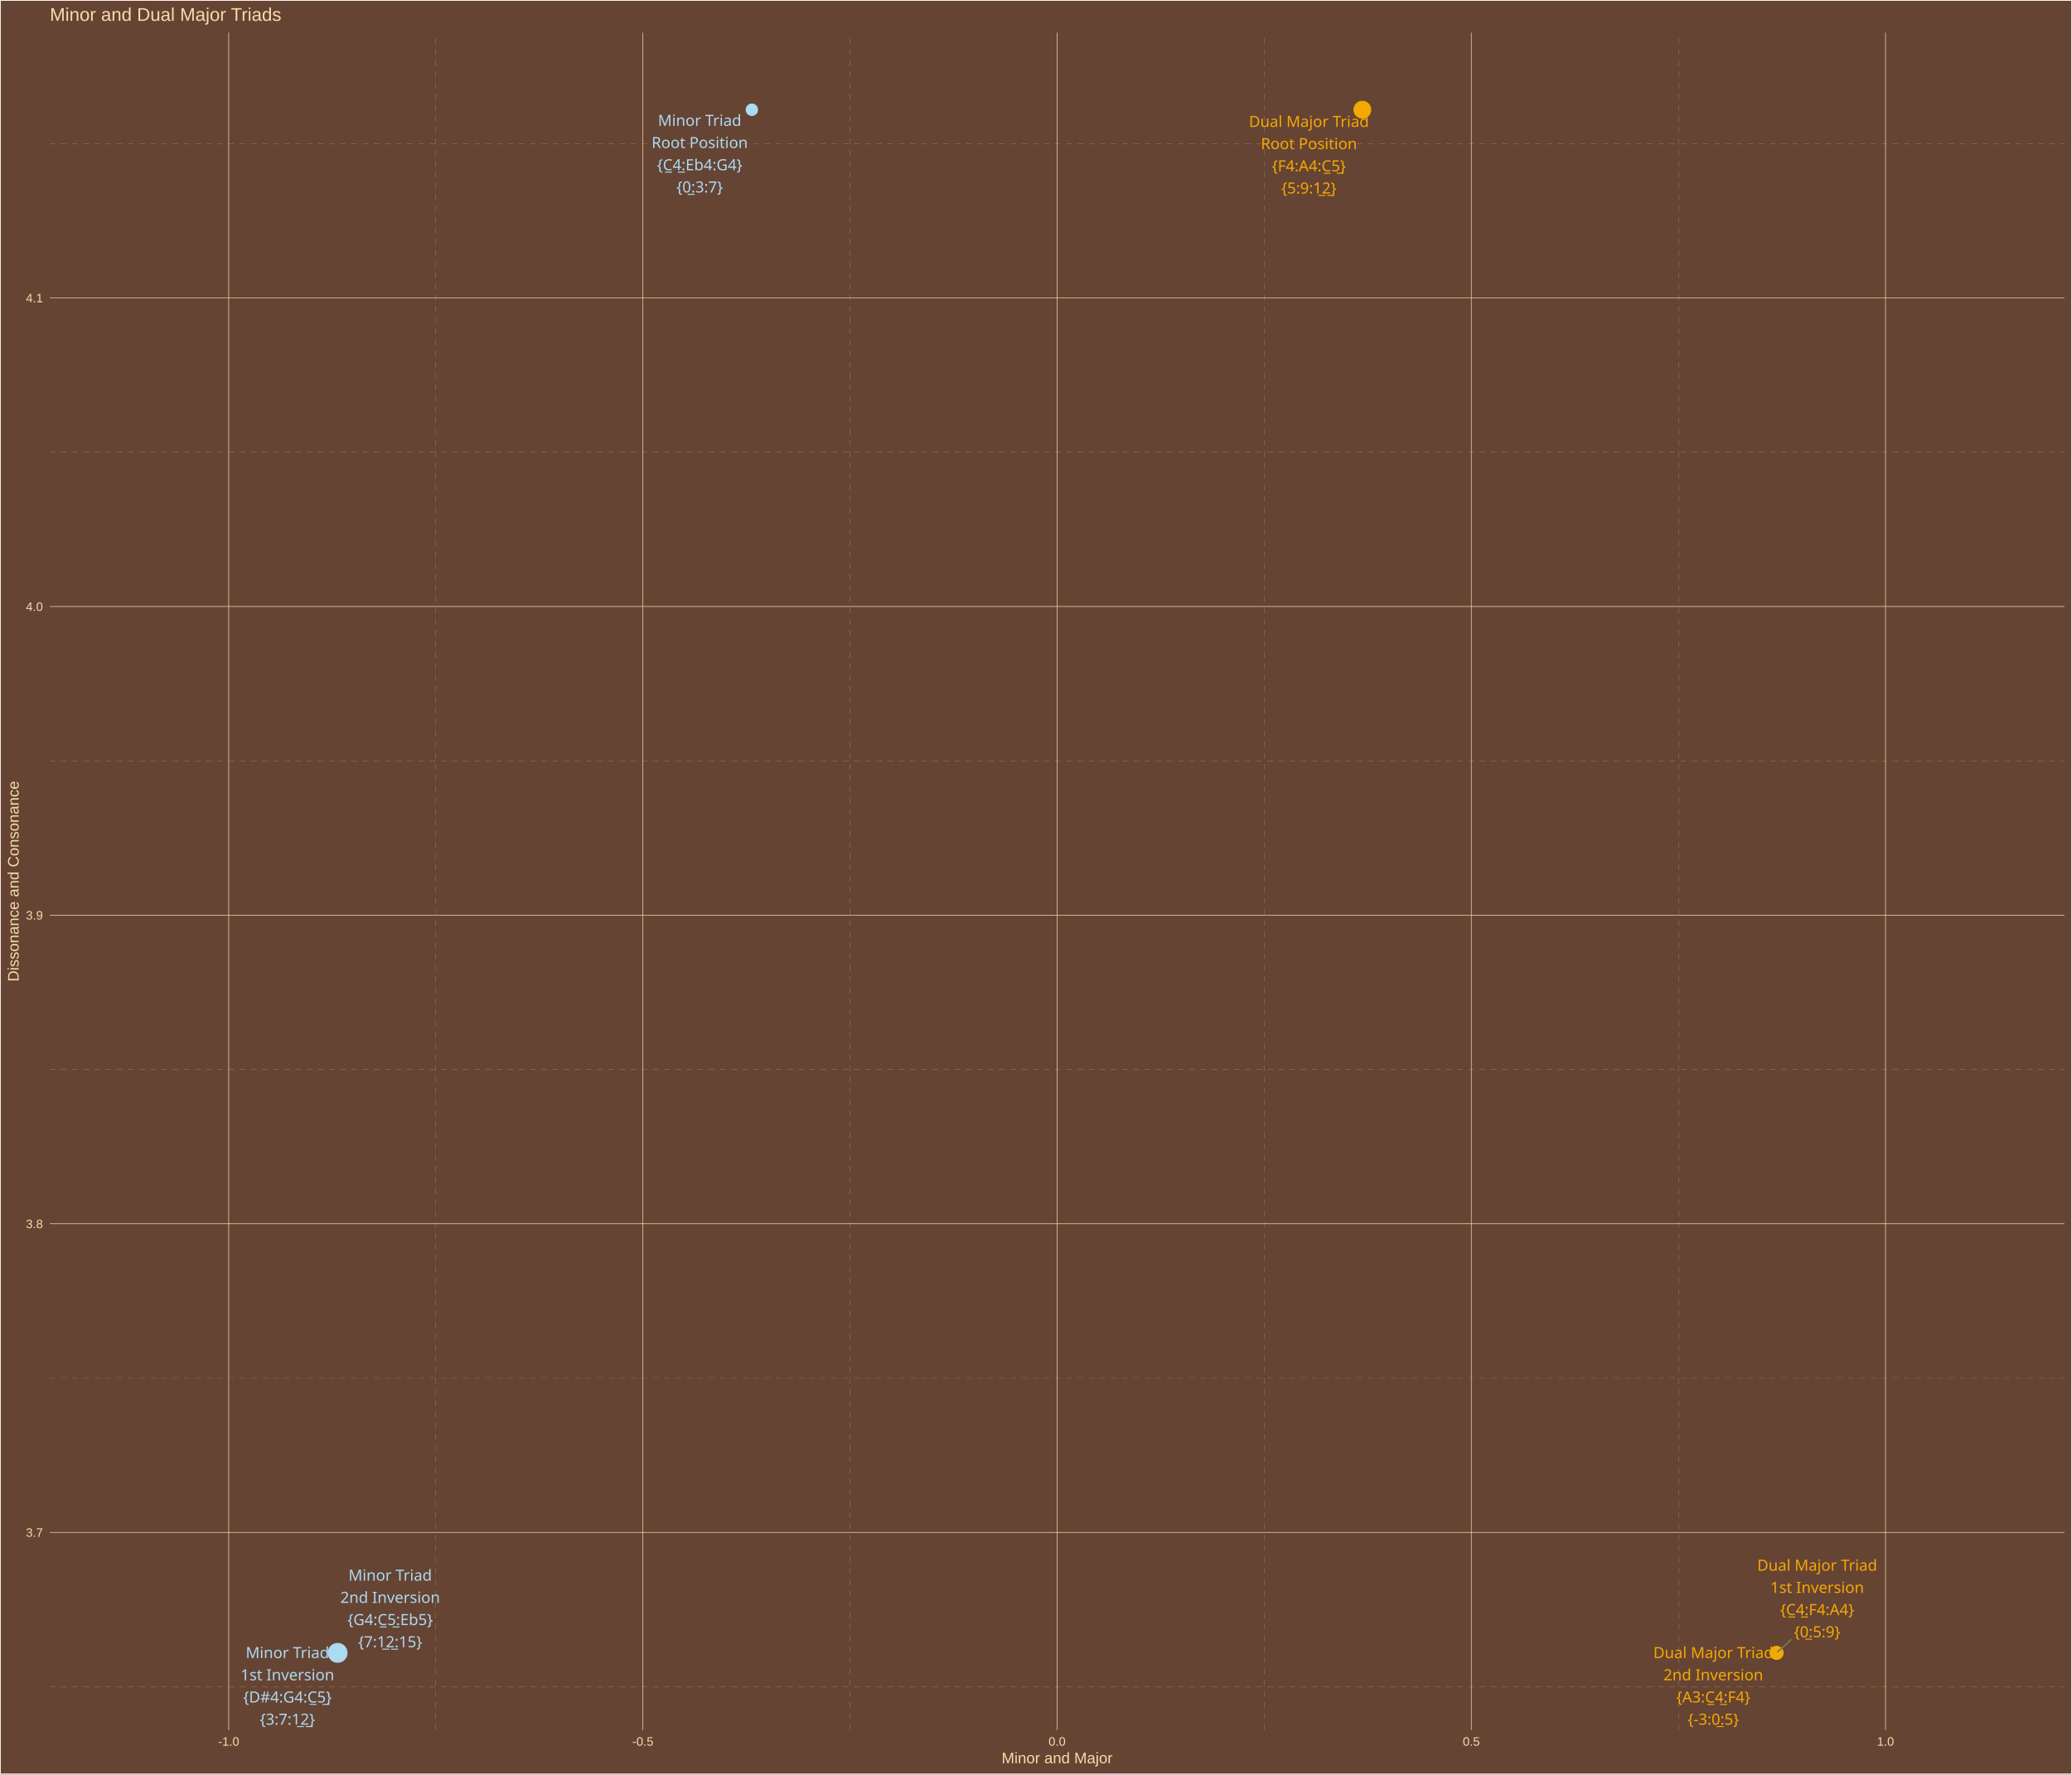
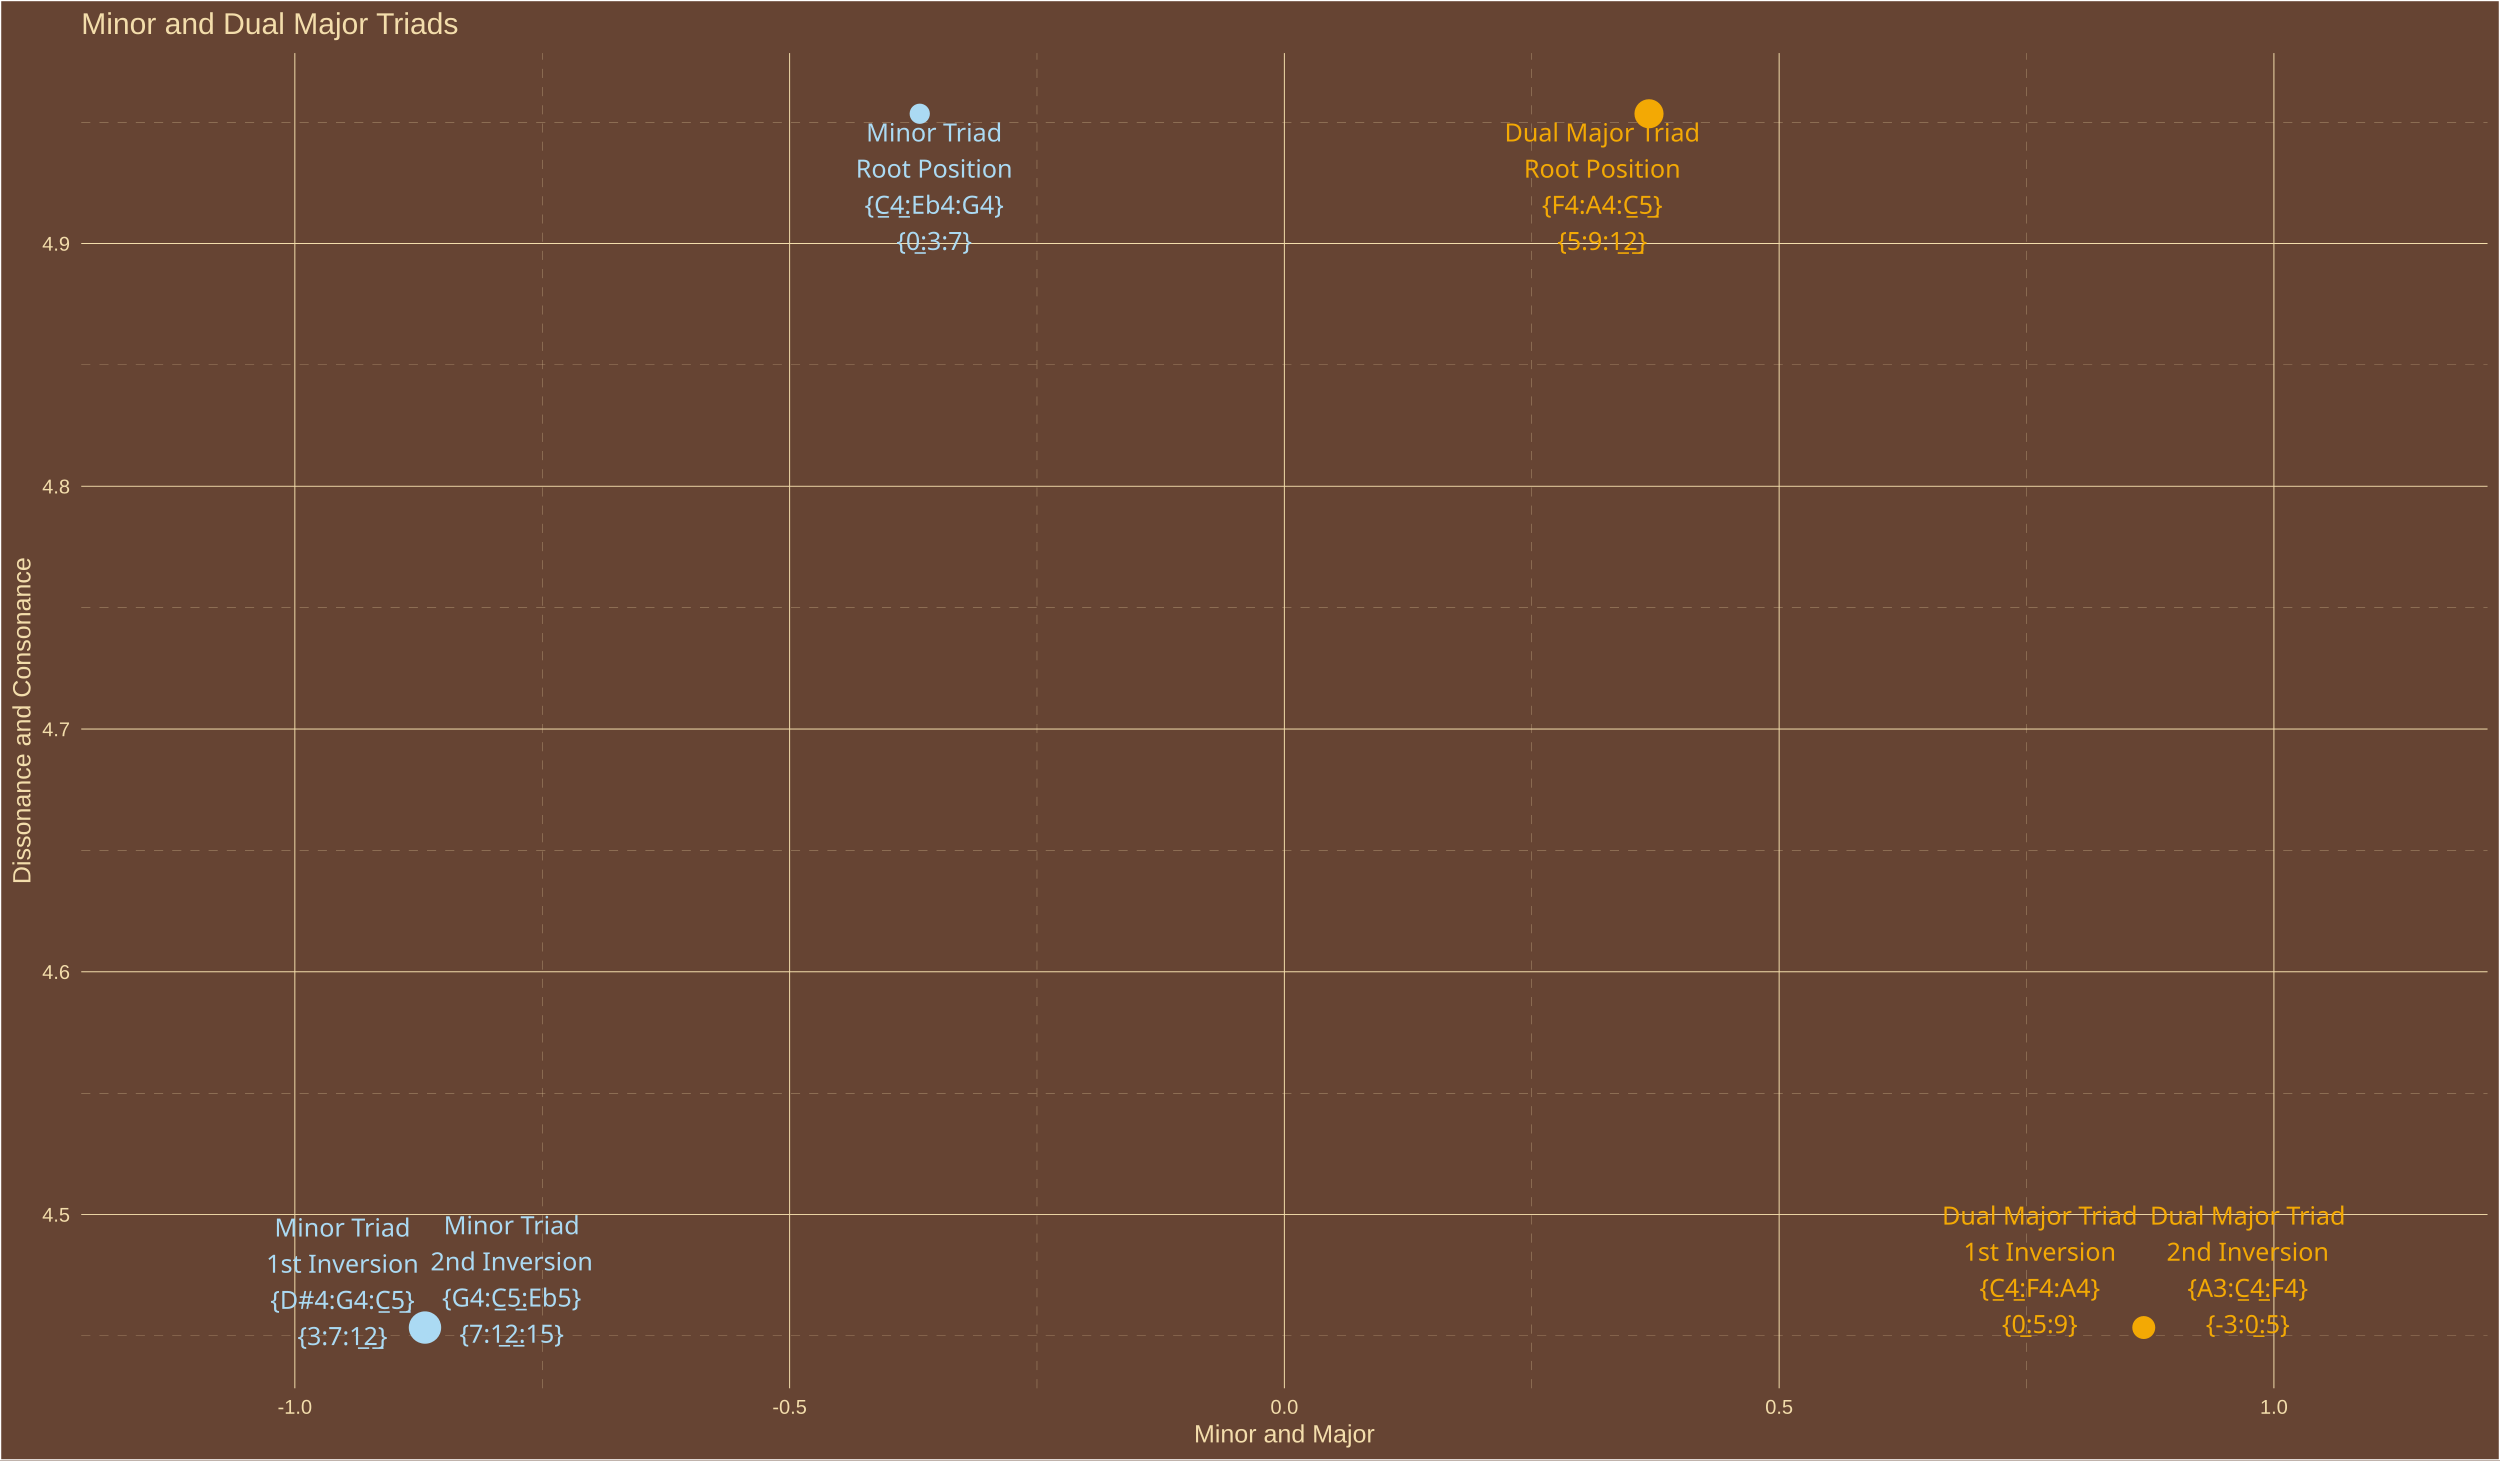
- <svg xmlns="http://www.w3.org/2000/svg" class="svglite" width="1484.00pt" height="1271.00pt" viewBox="0 0 1484.00 1271.00">
+ <svg xmlns="http://www.w3.org/2000/svg" class="svglite" width="1099.00pt" height="642.00pt" viewBox="0 0 1099.00 642.00">
  <defs>
    <style type="text/css">
    .svglite line, .svglite polyline, .svglite polygon, .svglite path, .svglite rect, .svglite circle {
      fill: none;
      stroke: #000000;
      stroke-linecap: round;
      stroke-linejoin: round;
      stroke-miterlimit: 10.00;
    }
    .svglite text {
      white-space: pre;
    }
  </style>
  </defs>
  <rect width="100%" height="100%" style="stroke: none; fill: #664433;" />
  <defs>
-     <clipPath id="cpMC4wMHwxNDg0LjAwfDAuMDB8MTI3MS4wMA==">
-       <rect x="0.00" y="0.00" width="1484.00" height="1271.00" />
+     <clipPath id="cpMC4wMHwxMDk5LjAwfDAuMDB8NjQyLjAw">
+       <rect x="0.00" y="0.00" width="1099.00" height="642.00" />
    </clipPath>
  </defs>
-   <g clip-path="url(#cpMC4wMHwxNDg0LjAwfDAuMDB8MTI3MS4wMA==)">
-     <rect x="0.00" y="0.00" width="1484.00" height="1271.00" style="stroke-width: 1.07; stroke: #FFFFFF; fill: #664433;" />
+   <g clip-path="url(#cpMC4wMHwxMDk5LjAwfDAuMDB8NjQyLjAw)">
+     <rect x="0.00" y="0.00" width="1099.00" height="642.00" style="stroke-width: 1.07; stroke: #FFFFFF; fill: #664433;" />
  </g>
  <defs>
-     <clipPath id="cpMzUuNzF8MTQ3OC41MnwyMy4zNHwxMjM5LjI3">
-       <rect x="35.71" y="23.34" width="1442.81" height="1215.93" />
+     <clipPath id="cpMzUuNzF8MTA5My41MnwyMy4zNHw2MTAuMjc=">
+       <rect x="35.71" y="23.34" width="1057.81" height="586.93" />
    </clipPath>
  </defs>
-   <g clip-path="url(#cpMzUuNzF8MTQ3OC41MnwyMy4zNHwxMjM5LjI3)">
-     <rect x="35.71" y="23.34" width="1442.81" height="1215.93" style="stroke-width: 1.07; stroke: none; fill: #664433;" />
-     <polyline points="35.71,1208.24 1478.52,1208.24 " style="stroke-width: 0.11; stroke: #F3DDAB; stroke-dasharray: 4.00,4.00; stroke-linecap: butt;" />
-     <polyline points="35.71,987.16 1478.52,987.16 " style="stroke-width: 0.11; stroke: #F3DDAB; stroke-dasharray: 4.00,4.00; stroke-linecap: butt;" />
-     <polyline points="35.71,766.08 1478.52,766.08 " style="stroke-width: 0.11; stroke: #F3DDAB; stroke-dasharray: 4.00,4.00; stroke-linecap: butt;" />
-     <polyline points="35.71,545.00 1478.52,545.00 " style="stroke-width: 0.11; stroke: #F3DDAB; stroke-dasharray: 4.00,4.00; stroke-linecap: butt;" />
-     <polyline points="35.71,323.92 1478.52,323.92 " style="stroke-width: 0.11; stroke: #F3DDAB; stroke-dasharray: 4.00,4.00; stroke-linecap: butt;" />
-     <polyline points="35.71,102.84 1478.52,102.84 " style="stroke-width: 0.11; stroke: #F3DDAB; stroke-dasharray: 4.00,4.00; stroke-linecap: butt;" />
-     <polyline points="312.12,1239.27 312.12,23.34 " style="stroke-width: 0.11; stroke: #F3DDAB; stroke-dasharray: 4.00,4.00; stroke-linecap: butt;" />
-     <polyline points="608.78,1239.27 608.78,23.34 " style="stroke-width: 0.11; stroke: #F3DDAB; stroke-dasharray: 4.00,4.00; stroke-linecap: butt;" />
-     <polyline points="905.44,1239.27 905.44,23.34 " style="stroke-width: 0.11; stroke: #F3DDAB; stroke-dasharray: 4.00,4.00; stroke-linecap: butt;" />
-     <polyline points="1202.11,1239.27 1202.11,23.34 " style="stroke-width: 0.11; stroke: #F3DDAB; stroke-dasharray: 4.00,4.00; stroke-linecap: butt;" />
-     <polyline points="35.71,1097.70 1478.52,1097.70 " style="stroke-width: 0.43; stroke: #F3DDAB; stroke-linecap: butt;" />
-     <polyline points="35.71,876.62 1478.52,876.62 " style="stroke-width: 0.43; stroke: #F3DDAB; stroke-linecap: butt;" />
-     <polyline points="35.71,655.54 1478.52,655.54 " style="stroke-width: 0.43; stroke: #F3DDAB; stroke-linecap: butt;" />
-     <polyline points="35.71,434.46 1478.52,434.46 " style="stroke-width: 0.43; stroke: #F3DDAB; stroke-linecap: butt;" />
-     <polyline points="35.71,213.38 1478.52,213.38 " style="stroke-width: 0.43; stroke: #F3DDAB; stroke-linecap: butt;" />
-     <polyline points="163.79,1239.27 163.79,23.34 " style="stroke-width: 0.43; stroke: #F3DDAB; stroke-linecap: butt;" />
-     <polyline points="460.45,1239.27 460.45,23.34 " style="stroke-width: 0.43; stroke: #F3DDAB; stroke-linecap: butt;" />
-     <polyline points="757.11,1239.27 757.11,23.34 " style="stroke-width: 0.43; stroke: #F3DDAB; stroke-linecap: butt;" />
-     <polyline points="1053.78,1239.27 1053.78,23.34 " style="stroke-width: 0.43; stroke: #F3DDAB; stroke-linecap: butt;" />
-     <polyline points="1350.44,1239.27 1350.44,23.34 " style="stroke-width: 0.43; stroke: #F3DDAB; stroke-linecap: butt;" />
-     <circle cx="538.49" cy="78.61" r="1.95" style="stroke-width: 0.71; stroke: #ABDAF3; fill: #ABDAF3;" />
-     <circle cx="241.82" cy="1184.00" r="1.95" style="stroke-width: 0.71; stroke: #ABDAF3; fill: #ABDAF3;" />
-     <circle cx="241.82" cy="1184.00" r="1.95" style="stroke-width: 0.71; stroke: #ABDAF3; fill: #ABDAF3;" />
-     <circle cx="975.74" cy="78.61" r="1.95" style="stroke-width: 0.71; stroke: #F3A904; fill: #F3A904;" />
-     <circle cx="1272.40" cy="1184.00" r="1.95" style="stroke-width: 0.71; stroke: #F3A904; fill: #F3A904;" />
-     <circle cx="1272.40" cy="1184.00" r="1.95" style="stroke-width: 0.71; stroke: #F3A904; fill: #F3A904;" />
-     <circle cx="538.49" cy="78.61" r="4.09" style="stroke-width: 0.71; stroke: #ABDAF3; fill: #ABDAF3;" />
-     <circle cx="241.82" cy="1184.00" r="5.64" style="stroke-width: 0.71; stroke: #ABDAF3; fill: #ABDAF3;" />
-     <circle cx="241.82" cy="1184.00" r="6.76" style="stroke-width: 0.71; stroke: #ABDAF3; fill: #ABDAF3;" />
-     <circle cx="975.74" cy="78.61" r="6.04" style="stroke-width: 0.71; stroke: #F3A904; fill: #F3A904;" />
-     <circle cx="1272.40" cy="1184.00" r="4.69" style="stroke-width: 0.71; stroke: #F3A904; fill: #F3A904;" />
-     <circle cx="1272.40" cy="1184.00" r="1.42" style="stroke-width: 0.71; stroke: #F3A904; fill: #F3A904;" />
-     <line x1="1282.77" y1="1174.65" x2="1273.26" y2="1183.22" style="stroke-width: 1.07; stroke: #7F745A;" />
-     <text x="501.13" y="90.16" text-anchor="middle" style="font-size: 11.04px;fill: #ABDAF3; font-family: &quot;Arial Unicode MS&quot;;" textLength="55.77px" lengthAdjust="spacingAndGlyphs">Minor Triad</text>
-     <text x="501.13" y="106.06" text-anchor="middle" style="font-size: 11.04px;fill: #ABDAF3; font-family: &quot;Arial Unicode MS&quot;;" textLength="65.61px" lengthAdjust="spacingAndGlyphs">Root Position</text>
-     <text x="501.13" y="121.96" text-anchor="middle" style="font-size: 11.04px;fill: #ABDAF3; font-family: &quot;Arial Unicode MS&quot;;" textLength="61.95px" lengthAdjust="spacingAndGlyphs">{C̲4̲:Eb4:G4}</text>
-     <text x="501.13" y="137.86" text-anchor="middle" style="font-size: 11.04px;fill: #ABDAF3; font-family: &quot;Arial Unicode MS&quot;;" textLength="31.91px" lengthAdjust="spacingAndGlyphs">{0̲:3:7}</text>
-     <text x="205.87" y="1187.77" text-anchor="middle" style="font-size: 11.04px;fill: #ABDAF3; font-family: &quot;Arial Unicode MS&quot;;" textLength="55.77px" lengthAdjust="spacingAndGlyphs">Minor Triad</text>
-     <text x="205.87" y="1203.67" text-anchor="middle" style="font-size: 11.04px;fill: #ABDAF3; font-family: &quot;Arial Unicode MS&quot;;" textLength="62.54px" lengthAdjust="spacingAndGlyphs">1st Inversion</text>
-     <text x="205.87" y="1219.57" text-anchor="middle" style="font-size: 11.04px;fill: #ABDAF3; font-family: &quot;Arial Unicode MS&quot;;" textLength="62.55px" lengthAdjust="spacingAndGlyphs">{D#4:G4:C̲5̲}</text>
-     <text x="205.87" y="1235.46" text-anchor="middle" style="font-size: 11.04px;fill: #ABDAF3; font-family: &quot;Arial Unicode MS&quot;;" textLength="38.04px" lengthAdjust="spacingAndGlyphs">{3:7:1̲2̲}</text>
-     <text x="279.45" y="1132.31" text-anchor="middle" style="font-size: 11.04px;fill: #ABDAF3; font-family: &quot;Arial Unicode MS&quot;;" textLength="55.77px" lengthAdjust="spacingAndGlyphs">Minor Triad</text>
-     <text x="279.45" y="1148.21" text-anchor="middle" style="font-size: 11.04px;fill: #ABDAF3; font-family: &quot;Arial Unicode MS&quot;;" textLength="66.23px" lengthAdjust="spacingAndGlyphs">2nd Inversion</text>
-     <text x="279.45" y="1164.10" text-anchor="middle" style="font-size: 11.04px;fill: #ABDAF3; font-family: &quot;Arial Unicode MS&quot;;" textLength="61.95px" lengthAdjust="spacingAndGlyphs">{G4:C̲5̲:Eb5}</text>
-     <text x="279.45" y="1180.00" text-anchor="middle" style="font-size: 11.04px;fill: #ABDAF3; font-family: &quot;Arial Unicode MS&quot;;" textLength="44.18px" lengthAdjust="spacingAndGlyphs">{7:1̲2̲:15}</text>
-     <text x="937.48" y="90.94" text-anchor="middle" style="font-size: 11.04px;fill: #F3A904; font-family: &quot;Arial Unicode MS&quot;;" textLength="81.52px" lengthAdjust="spacingAndGlyphs">Dual Major Triad</text>
-     <text x="937.48" y="106.84" text-anchor="middle" style="font-size: 11.04px;fill: #F3A904; font-family: &quot;Arial Unicode MS&quot;;" textLength="65.61px" lengthAdjust="spacingAndGlyphs">Root Position</text>
-     <text x="937.48" y="122.74" text-anchor="middle" style="font-size: 11.04px;fill: #F3A904; font-family: &quot;Arial Unicode MS&quot;;" textLength="53.97px" lengthAdjust="spacingAndGlyphs">{F4:A4:C̲5̲}</text>
-     <text x="937.48" y="138.63" text-anchor="middle" style="font-size: 11.04px;fill: #F3A904; font-family: &quot;Arial Unicode MS&quot;;" textLength="38.04px" lengthAdjust="spacingAndGlyphs">{5:9:1̲2̲}</text>
-     <text x="1301.49" y="1125.15" text-anchor="middle" style="font-size: 11.04px;fill: #F3A904; font-family: &quot;Arial Unicode MS&quot;;" textLength="81.52px" lengthAdjust="spacingAndGlyphs">Dual Major Triad</text>
-     <text x="1301.49" y="1141.05" text-anchor="middle" style="font-size: 11.04px;fill: #F3A904; font-family: &quot;Arial Unicode MS&quot;;" textLength="62.54px" lengthAdjust="spacingAndGlyphs">1st Inversion</text>
-     <text x="1301.49" y="1156.95" text-anchor="middle" style="font-size: 11.04px;fill: #F3A904; font-family: &quot;Arial Unicode MS&quot;;" textLength="53.97px" lengthAdjust="spacingAndGlyphs">{C̲4̲:F4:A4}</text>
-     <text x="1301.49" y="1172.85" text-anchor="middle" style="font-size: 11.04px;fill: #F3A904; font-family: &quot;Arial Unicode MS&quot;;" textLength="31.91px" lengthAdjust="spacingAndGlyphs">{0̲:5:9}</text>
-     <text x="1227.13" y="1187.77" text-anchor="middle" style="font-size: 11.04px;fill: #F3A904; font-family: &quot;Arial Unicode MS&quot;;" textLength="81.52px" lengthAdjust="spacingAndGlyphs">Dual Major Triad</text>
-     <text x="1227.13" y="1203.66" text-anchor="middle" style="font-size: 11.04px;fill: #F3A904; font-family: &quot;Arial Unicode MS&quot;;" textLength="66.23px" lengthAdjust="spacingAndGlyphs">2nd Inversion</text>
-     <text x="1227.13" y="1219.56" text-anchor="middle" style="font-size: 11.04px;fill: #F3A904; font-family: &quot;Arial Unicode MS&quot;;" textLength="53.97px" lengthAdjust="spacingAndGlyphs">{A3:C̲4̲:F4}</text>
-     <text x="1227.13" y="1235.46" text-anchor="middle" style="font-size: 11.04px;fill: #F3A904; font-family: &quot;Arial Unicode MS&quot;;" textLength="35.58px" lengthAdjust="spacingAndGlyphs">{-3:0̲:5}</text>
+   <g clip-path="url(#cpMzUuNzF8MTA5My41MnwyMy4zNHw2MTAuMjc=)">
+     <rect x="35.71" y="23.34" width="1057.81" height="586.93" style="stroke-width: 1.07; stroke: none; fill: #664433;" />
+     <polyline points="35.71,587.26 1093.52,587.26 " style="stroke-width: 0.11; stroke: #F3DDAB; stroke-dasharray: 4.00,4.00; stroke-linecap: butt;" />
+     <polyline points="35.71,480.55 1093.52,480.55 " style="stroke-width: 0.11; stroke: #F3DDAB; stroke-dasharray: 4.00,4.00; stroke-linecap: butt;" />
+     <polyline points="35.71,373.83 1093.52,373.83 " style="stroke-width: 0.11; stroke: #F3DDAB; stroke-dasharray: 4.00,4.00; stroke-linecap: butt;" />
+     <polyline points="35.71,267.12 1093.52,267.12 " style="stroke-width: 0.11; stroke: #F3DDAB; stroke-dasharray: 4.00,4.00; stroke-linecap: butt;" />
+     <polyline points="35.71,160.41 1093.52,160.41 " style="stroke-width: 0.11; stroke: #F3DDAB; stroke-dasharray: 4.00,4.00; stroke-linecap: butt;" />
+     <polyline points="35.71,53.69 1093.52,53.69 " style="stroke-width: 0.11; stroke: #F3DDAB; stroke-dasharray: 4.00,4.00; stroke-linecap: butt;" />
+     <polyline points="238.36,610.27 238.36,23.34 " style="stroke-width: 0.11; stroke: #F3DDAB; stroke-dasharray: 4.00,4.00; stroke-linecap: butt;" />
+     <polyline points="455.86,610.27 455.86,23.34 " style="stroke-width: 0.11; stroke: #F3DDAB; stroke-dasharray: 4.00,4.00; stroke-linecap: butt;" />
+     <polyline points="673.36,610.27 673.36,23.34 " style="stroke-width: 0.11; stroke: #F3DDAB; stroke-dasharray: 4.00,4.00; stroke-linecap: butt;" />
+     <polyline points="890.86,610.27 890.86,23.34 " style="stroke-width: 0.11; stroke: #F3DDAB; stroke-dasharray: 4.00,4.00; stroke-linecap: butt;" />
+     <polyline points="35.71,533.91 1093.52,533.91 " style="stroke-width: 0.43; stroke: #F3DDAB; stroke-linecap: butt;" />
+     <polyline points="35.71,427.19 1093.52,427.19 " style="stroke-width: 0.43; stroke: #F3DDAB; stroke-linecap: butt;" />
+     <polyline points="35.71,320.48 1093.52,320.48 " style="stroke-width: 0.43; stroke: #F3DDAB; stroke-linecap: butt;" />
+     <polyline points="35.71,213.76 1093.52,213.76 " style="stroke-width: 0.43; stroke: #F3DDAB; stroke-linecap: butt;" />
+     <polyline points="35.71,107.05 1093.52,107.05 " style="stroke-width: 0.43; stroke: #F3DDAB; stroke-linecap: butt;" />
+     <polyline points="129.61,610.27 129.61,23.34 " style="stroke-width: 0.43; stroke: #F3DDAB; stroke-linecap: butt;" />
+     <polyline points="347.11,610.27 347.11,23.34 " style="stroke-width: 0.43; stroke: #F3DDAB; stroke-linecap: butt;" />
+     <polyline points="564.61,610.27 564.61,23.34 " style="stroke-width: 0.43; stroke: #F3DDAB; stroke-linecap: butt;" />
+     <polyline points="782.11,610.27 782.11,23.34 " style="stroke-width: 0.43; stroke: #F3DDAB; stroke-linecap: butt;" />
+     <polyline points="999.61,610.27 999.61,23.34 " style="stroke-width: 0.43; stroke: #F3DDAB; stroke-linecap: butt;" />
+     <circle cx="404.32" cy="50.01" r="1.95" style="stroke-width: 0.71; stroke: #ABDAF3; fill: #ABDAF3;" />
+     <circle cx="186.82" cy="583.59" r="1.95" style="stroke-width: 0.71; stroke: #ABDAF3; fill: #ABDAF3;" />
+     <circle cx="186.82" cy="583.59" r="1.95" style="stroke-width: 0.71; stroke: #ABDAF3; fill: #ABDAF3;" />
+     <circle cx="724.90" cy="50.01" r="1.95" style="stroke-width: 0.71; stroke: #F3A904; fill: #F3A904;" />
+     <circle cx="942.40" cy="583.59" r="1.95" style="stroke-width: 0.71; stroke: #F3A904; fill: #F3A904;" />
+     <circle cx="942.40" cy="583.59" r="1.95" style="stroke-width: 0.71; stroke: #F3A904; fill: #F3A904;" />
+     <circle cx="404.32" cy="50.01" r="4.09" style="stroke-width: 0.71; stroke: #ABDAF3; fill: #ABDAF3;" />
+     <circle cx="186.82" cy="583.59" r="5.64" style="stroke-width: 0.71; stroke: #ABDAF3; fill: #ABDAF3;" />
+     <circle cx="186.82" cy="583.59" r="6.76" style="stroke-width: 0.71; stroke: #ABDAF3; fill: #ABDAF3;" />
+     <circle cx="724.90" cy="50.01" r="6.04" style="stroke-width: 0.71; stroke: #F3A904; fill: #F3A904;" />
+     <circle cx="942.40" cy="583.59" r="4.69" style="stroke-width: 0.71; stroke: #F3A904; fill: #F3A904;" />
+     <circle cx="942.40" cy="583.59" r="1.42" style="stroke-width: 0.71; stroke: #F3A904; fill: #F3A904;" />
+     <text x="410.65" y="62.19" text-anchor="middle" style="font-size: 11.04px;fill: #ABDAF3; font-family: &quot;Arial Unicode MS&quot;;" textLength="55.77px" lengthAdjust="spacingAndGlyphs">Minor Triad</text>
+     <text x="410.65" y="78.08" text-anchor="middle" style="font-size: 11.04px;fill: #ABDAF3; font-family: &quot;Arial Unicode MS&quot;;" textLength="65.61px" lengthAdjust="spacingAndGlyphs">Root Position</text>
+     <text x="410.65" y="93.98" text-anchor="middle" style="font-size: 11.04px;fill: #ABDAF3; font-family: &quot;Arial Unicode MS&quot;;" textLength="61.95px" lengthAdjust="spacingAndGlyphs">{C̲4̲:Eb4:G4}</text>
+     <text x="410.65" y="109.88" text-anchor="middle" style="font-size: 11.04px;fill: #ABDAF3; font-family: &quot;Arial Unicode MS&quot;;" textLength="31.91px" lengthAdjust="spacingAndGlyphs">{0̲:3:7}</text>
+     <text x="150.54" y="543.59" text-anchor="middle" style="font-size: 11.04px;fill: #ABDAF3; font-family: &quot;Arial Unicode MS&quot;;" textLength="55.77px" lengthAdjust="spacingAndGlyphs">Minor Triad</text>
+     <text x="150.54" y="559.49" text-anchor="middle" style="font-size: 11.04px;fill: #ABDAF3; font-family: &quot;Arial Unicode MS&quot;;" textLength="62.54px" lengthAdjust="spacingAndGlyphs">1st Inversion</text>
+     <text x="150.54" y="575.39" text-anchor="middle" style="font-size: 11.04px;fill: #ABDAF3; font-family: &quot;Arial Unicode MS&quot;;" textLength="62.55px" lengthAdjust="spacingAndGlyphs">{D#4:G4:C̲5̲}</text>
+     <text x="150.54" y="591.28" text-anchor="middle" style="font-size: 11.04px;fill: #ABDAF3; font-family: &quot;Arial Unicode MS&quot;;" textLength="38.04px" lengthAdjust="spacingAndGlyphs">{3:7:1̲2̲}</text>
+     <text x="224.92" y="542.57" text-anchor="middle" style="font-size: 11.04px;fill: #ABDAF3; font-family: &quot;Arial Unicode MS&quot;;" textLength="55.77px" lengthAdjust="spacingAndGlyphs">Minor Triad</text>
+     <text x="224.92" y="558.47" text-anchor="middle" style="font-size: 11.04px;fill: #ABDAF3; font-family: &quot;Arial Unicode MS&quot;;" textLength="66.23px" lengthAdjust="spacingAndGlyphs">2nd Inversion</text>
+     <text x="224.92" y="574.36" text-anchor="middle" style="font-size: 11.04px;fill: #ABDAF3; font-family: &quot;Arial Unicode MS&quot;;" textLength="61.95px" lengthAdjust="spacingAndGlyphs">{G4:C̲5̲:Eb5}</text>
+     <text x="224.92" y="590.26" text-anchor="middle" style="font-size: 11.04px;fill: #ABDAF3; font-family: &quot;Arial Unicode MS&quot;;" textLength="44.18px" lengthAdjust="spacingAndGlyphs">{7:1̲2̲:15}</text>
+     <text x="704.35" y="62.20" text-anchor="middle" style="font-size: 11.04px;fill: #F3A904; font-family: &quot;Arial Unicode MS&quot;;" textLength="81.52px" lengthAdjust="spacingAndGlyphs">Dual Major Triad</text>
+     <text x="704.35" y="78.10" text-anchor="middle" style="font-size: 11.04px;fill: #F3A904; font-family: &quot;Arial Unicode MS&quot;;" textLength="65.61px" lengthAdjust="spacingAndGlyphs">Root Position</text>
+     <text x="704.35" y="93.99" text-anchor="middle" style="font-size: 11.04px;fill: #F3A904; font-family: &quot;Arial Unicode MS&quot;;" textLength="53.97px" lengthAdjust="spacingAndGlyphs">{F4:A4:C̲5̲}</text>
+     <text x="704.35" y="109.89" text-anchor="middle" style="font-size: 11.04px;fill: #F3A904; font-family: &quot;Arial Unicode MS&quot;;" textLength="38.04px" lengthAdjust="spacingAndGlyphs">{5:9:1̲2̲}</text>
+     <text x="896.68" y="538.32" text-anchor="middle" style="font-size: 11.04px;fill: #F3A904; font-family: &quot;Arial Unicode MS&quot;;" textLength="81.52px" lengthAdjust="spacingAndGlyphs">Dual Major Triad</text>
+     <text x="896.68" y="554.21" text-anchor="middle" style="font-size: 11.04px;fill: #F3A904; font-family: &quot;Arial Unicode MS&quot;;" textLength="62.54px" lengthAdjust="spacingAndGlyphs">1st Inversion</text>
+     <text x="896.68" y="570.11" text-anchor="middle" style="font-size: 11.04px;fill: #F3A904; font-family: &quot;Arial Unicode MS&quot;;" textLength="53.97px" lengthAdjust="spacingAndGlyphs">{C̲4̲:F4:A4}</text>
+     <text x="896.68" y="586.01" text-anchor="middle" style="font-size: 11.04px;fill: #F3A904; font-family: &quot;Arial Unicode MS&quot;;" textLength="31.91px" lengthAdjust="spacingAndGlyphs">{0̲:5:9}</text>
+     <text x="988.10" y="538.34" text-anchor="middle" style="font-size: 11.04px;fill: #F3A904; font-family: &quot;Arial Unicode MS&quot;;" textLength="81.52px" lengthAdjust="spacingAndGlyphs">Dual Major Triad</text>
+     <text x="988.10" y="554.23" text-anchor="middle" style="font-size: 11.04px;fill: #F3A904; font-family: &quot;Arial Unicode MS&quot;;" textLength="66.23px" lengthAdjust="spacingAndGlyphs">2nd Inversion</text>
+     <text x="988.10" y="570.13" text-anchor="middle" style="font-size: 11.04px;fill: #F3A904; font-family: &quot;Arial Unicode MS&quot;;" textLength="53.97px" lengthAdjust="spacingAndGlyphs">{A3:C̲4̲:F4}</text>
+     <text x="988.10" y="586.03" text-anchor="middle" style="font-size: 11.04px;fill: #F3A904; font-family: &quot;Arial Unicode MS&quot;;" textLength="35.58px" lengthAdjust="spacingAndGlyphs">{-3:0̲:5}</text>
  </g>
-   <g clip-path="url(#cpMC4wMHwxNDg0LjAwfDAuMDB8MTI3MS4wMA==)">
-     <text x="30.78" y="1100.85" text-anchor="end" style="font-size: 8.80px;fill: #F3DDAB; font-family: &quot;Arial&quot;;" textLength="12.23px" lengthAdjust="spacingAndGlyphs">3.7</text>
-     <text x="30.78" y="879.77" text-anchor="end" style="font-size: 8.80px;fill: #F3DDAB; font-family: &quot;Arial&quot;;" textLength="12.23px" lengthAdjust="spacingAndGlyphs">3.8</text>
-     <text x="30.78" y="658.69" text-anchor="end" style="font-size: 8.80px;fill: #F3DDAB; font-family: &quot;Arial&quot;;" textLength="12.23px" lengthAdjust="spacingAndGlyphs">3.9</text>
-     <text x="30.78" y="437.62" text-anchor="end" style="font-size: 8.80px;fill: #F3DDAB; font-family: &quot;Arial&quot;;" textLength="12.23px" lengthAdjust="spacingAndGlyphs">4.0</text>
-     <text x="30.78" y="216.54" text-anchor="end" style="font-size: 8.80px;fill: #F3DDAB; font-family: &quot;Arial&quot;;" textLength="12.23px" lengthAdjust="spacingAndGlyphs">4.1</text>
-     <text x="163.79" y="1250.50" text-anchor="middle" style="font-size: 8.80px;fill: #F3DDAB; font-family: &quot;Arial&quot;;" textLength="15.16px" lengthAdjust="spacingAndGlyphs">-1.0</text>
-     <text x="460.45" y="1250.50" text-anchor="middle" style="font-size: 8.80px;fill: #F3DDAB; font-family: &quot;Arial&quot;;" textLength="15.16px" lengthAdjust="spacingAndGlyphs">-0.5</text>
-     <text x="757.11" y="1250.50" text-anchor="middle" style="font-size: 8.80px;fill: #F3DDAB; font-family: &quot;Arial&quot;;" textLength="12.23px" lengthAdjust="spacingAndGlyphs">0.0</text>
-     <text x="1053.78" y="1250.50" text-anchor="middle" style="font-size: 8.80px;fill: #F3DDAB; font-family: &quot;Arial&quot;;" textLength="12.23px" lengthAdjust="spacingAndGlyphs">0.5</text>
-     <text x="1350.44" y="1250.50" text-anchor="middle" style="font-size: 8.80px;fill: #F3DDAB; font-family: &quot;Arial&quot;;" textLength="12.23px" lengthAdjust="spacingAndGlyphs">1.0</text>
-     <text x="757.11" y="1263.09" text-anchor="middle" style="font-size: 11.00px;fill: #F3DDAB; font-family: &quot;Arial&quot;;" textLength="79.49px" lengthAdjust="spacingAndGlyphs">Minor and Major</text>
-     <text transform="translate(13.37,631.30) rotate(-90)" text-anchor="middle" style="font-size: 11.00px;fill: #F3DDAB; font-family: &quot;Arial&quot;;" textLength="143.73px" lengthAdjust="spacingAndGlyphs">Dissonance and Consonance</text>
+   <g clip-path="url(#cpMC4wMHwxMDk5LjAwfDAuMDB8NjQyLjAw)">
+     <text x="30.78" y="537.06" text-anchor="end" style="font-size: 8.80px;fill: #F3DDAB; font-family: &quot;Arial&quot;;" textLength="12.23px" lengthAdjust="spacingAndGlyphs">4.5</text>
+     <text x="30.78" y="430.35" text-anchor="end" style="font-size: 8.80px;fill: #F3DDAB; font-family: &quot;Arial&quot;;" textLength="12.23px" lengthAdjust="spacingAndGlyphs">4.6</text>
+     <text x="30.78" y="323.63" text-anchor="end" style="font-size: 8.80px;fill: #F3DDAB; font-family: &quot;Arial&quot;;" textLength="12.23px" lengthAdjust="spacingAndGlyphs">4.7</text>
+     <text x="30.78" y="216.92" text-anchor="end" style="font-size: 8.80px;fill: #F3DDAB; font-family: &quot;Arial&quot;;" textLength="12.23px" lengthAdjust="spacingAndGlyphs">4.8</text>
+     <text x="30.78" y="110.20" text-anchor="end" style="font-size: 8.80px;fill: #F3DDAB; font-family: &quot;Arial&quot;;" textLength="12.23px" lengthAdjust="spacingAndGlyphs">4.9</text>
+     <text x="129.61" y="621.50" text-anchor="middle" style="font-size: 8.80px;fill: #F3DDAB; font-family: &quot;Arial&quot;;" textLength="15.16px" lengthAdjust="spacingAndGlyphs">-1.0</text>
+     <text x="347.11" y="621.50" text-anchor="middle" style="font-size: 8.80px;fill: #F3DDAB; font-family: &quot;Arial&quot;;" textLength="15.16px" lengthAdjust="spacingAndGlyphs">-0.5</text>
+     <text x="564.61" y="621.50" text-anchor="middle" style="font-size: 8.80px;fill: #F3DDAB; font-family: &quot;Arial&quot;;" textLength="12.23px" lengthAdjust="spacingAndGlyphs">0.0</text>
+     <text x="782.11" y="621.50" text-anchor="middle" style="font-size: 8.80px;fill: #F3DDAB; font-family: &quot;Arial&quot;;" textLength="12.23px" lengthAdjust="spacingAndGlyphs">0.5</text>
+     <text x="999.61" y="621.50" text-anchor="middle" style="font-size: 8.80px;fill: #F3DDAB; font-family: &quot;Arial&quot;;" textLength="12.23px" lengthAdjust="spacingAndGlyphs">1.0</text>
+     <text x="564.61" y="634.09" text-anchor="middle" style="font-size: 11.00px;fill: #F3DDAB; font-family: &quot;Arial&quot;;" textLength="79.49px" lengthAdjust="spacingAndGlyphs">Minor and Major</text>
+     <text transform="translate(13.37,316.80) rotate(-90)" text-anchor="middle" style="font-size: 11.00px;fill: #F3DDAB; font-family: &quot;Arial&quot;;" textLength="143.73px" lengthAdjust="spacingAndGlyphs">Dissonance and Consonance</text>
    <text x="35.71" y="14.94" style="font-size: 13.20px;fill: #F3DDAB; font-family: &quot;Arial&quot;;" textLength="166.41px" lengthAdjust="spacingAndGlyphs">Minor and Dual Major Triads</text>
  </g>
</svg>
